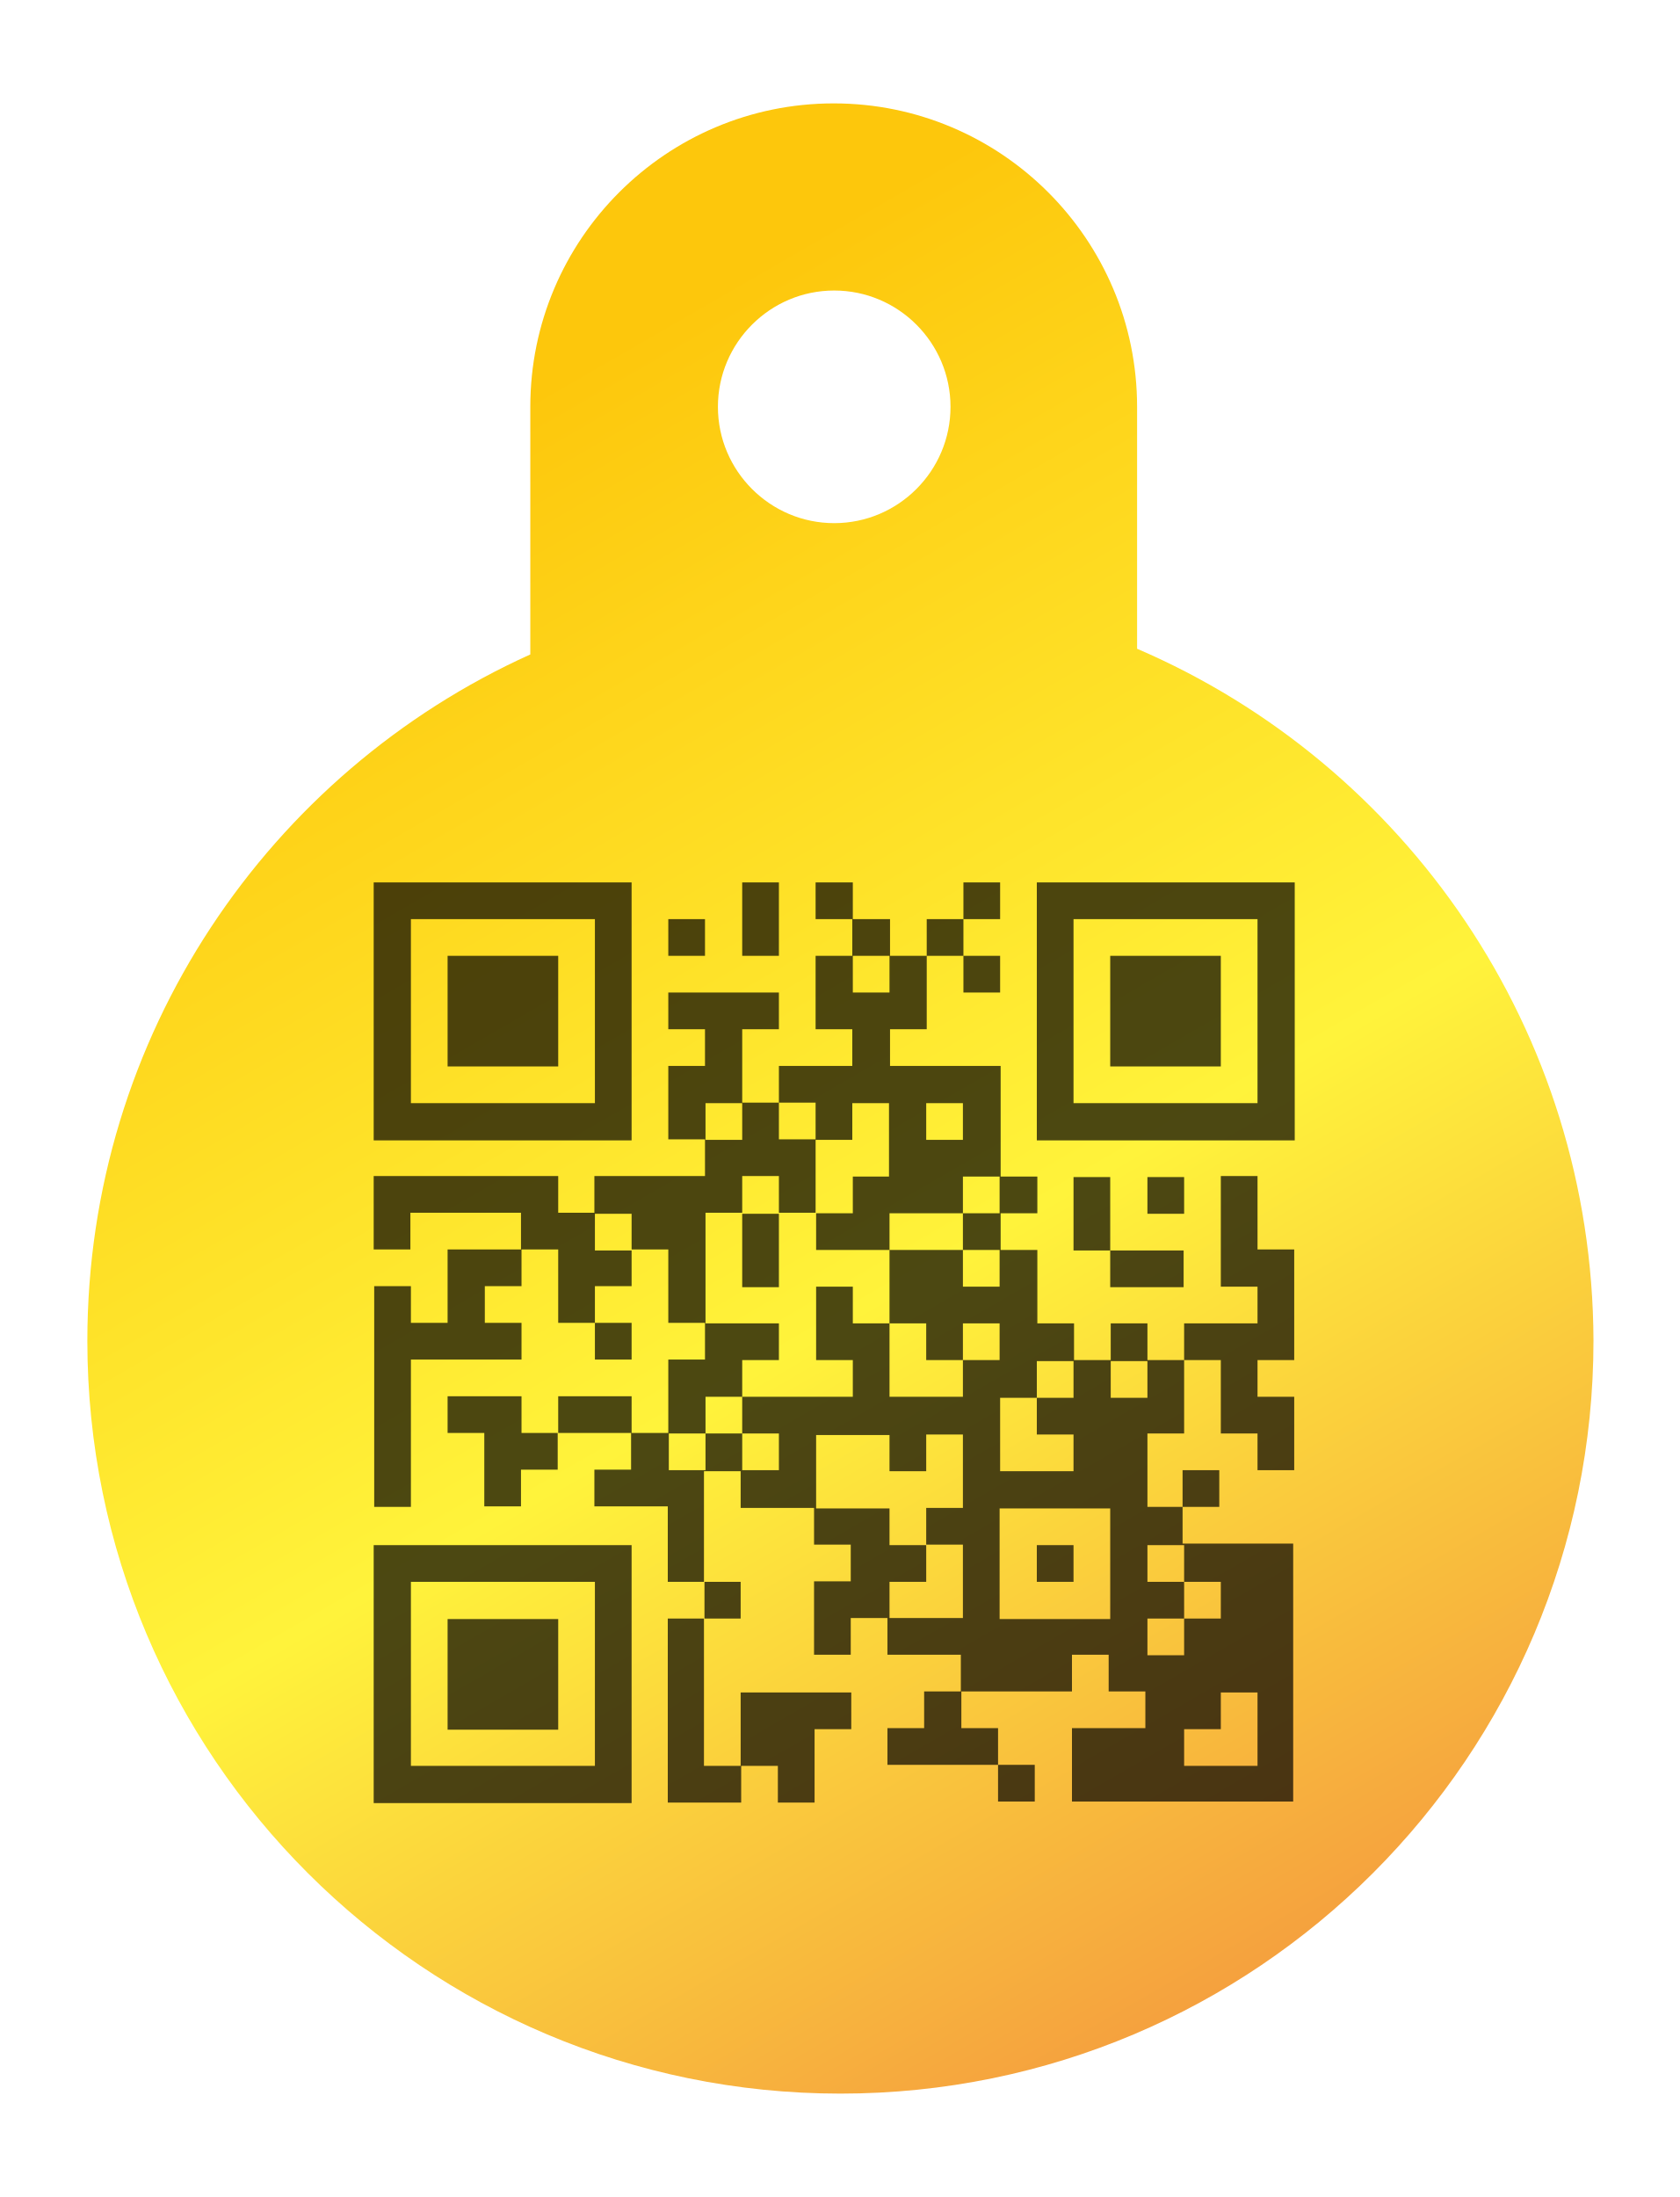
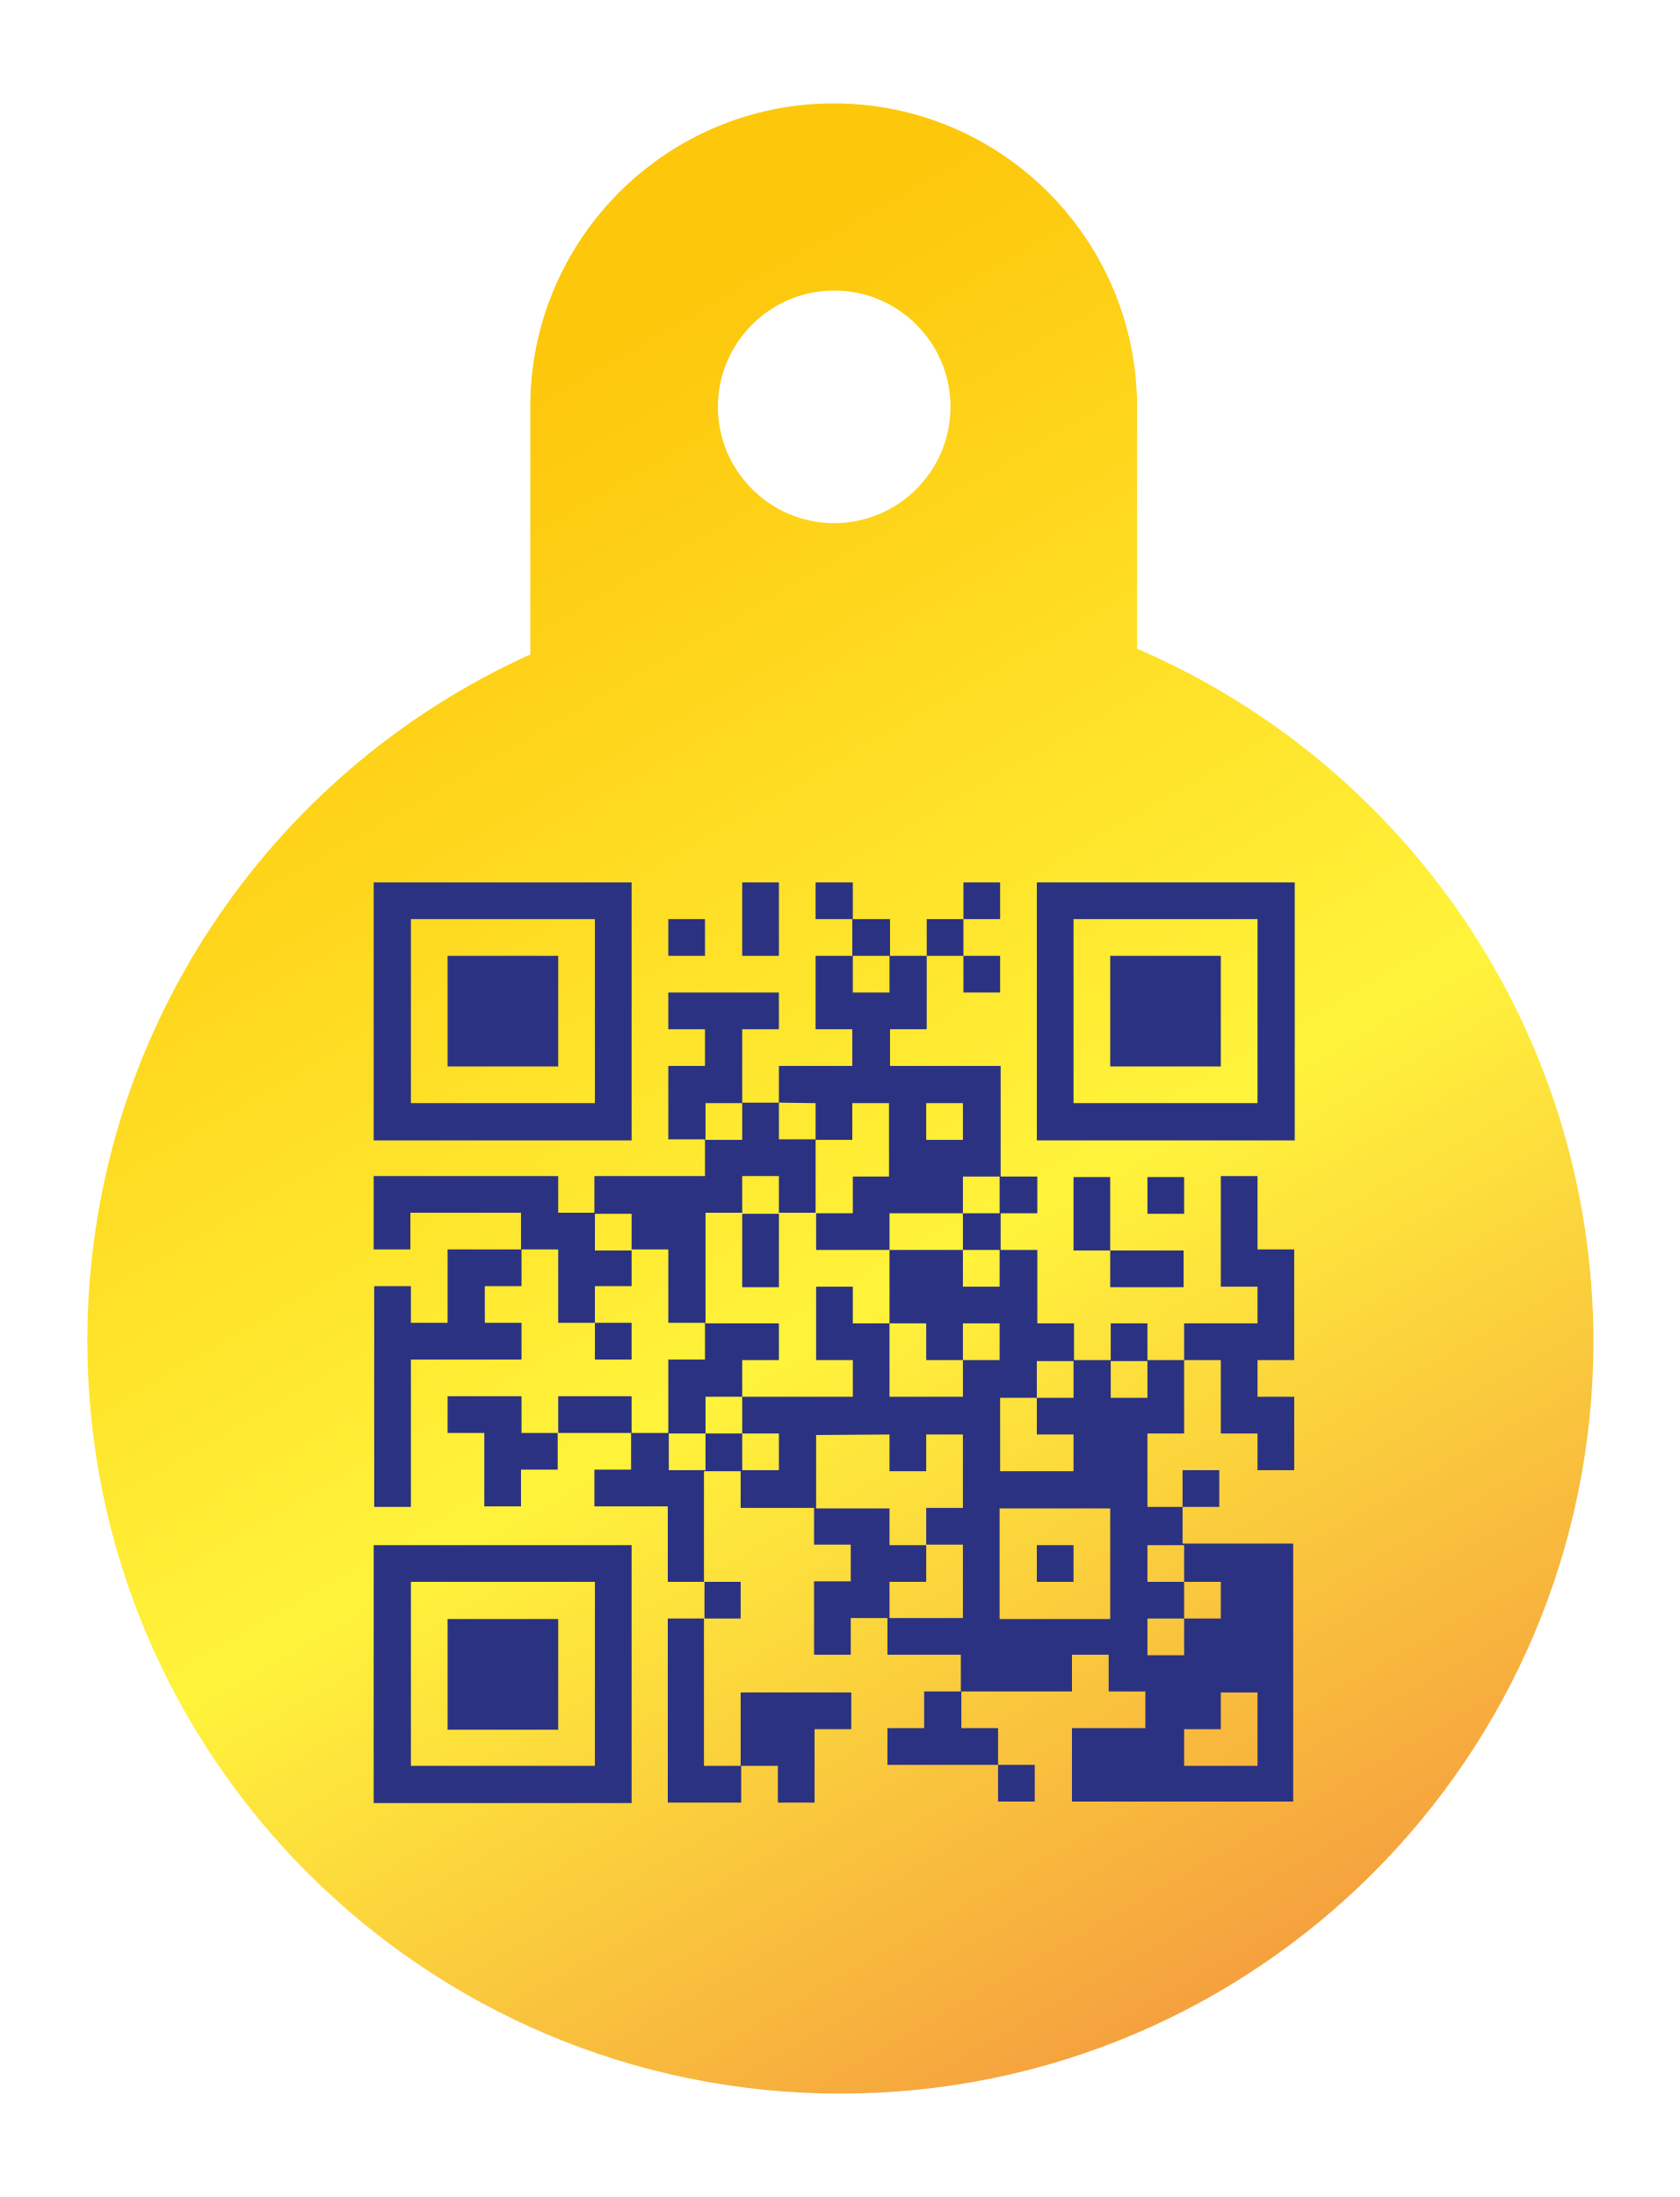
<svg xmlns="http://www.w3.org/2000/svg" version="1.1" id="Layer_1" x="0px" y="0px" viewBox="0 0 325 425" style="enable-background:new 0 0 325 425;" xml:space="preserve">
  <style type="text/css">
	.st0{fill:url(#SVGID_1_);}
- 	.st1{opacity:0.7;}
+ 	.st1{fill:#2A3281;enable-background:new    ;}
</style>
-   <linearGradient id="SVGID_1_" gradientUnits="userSpaceOnUse" x1="69.301" y1="256.422" x2="251.856" y2="-59.772" gradientTransform="matrix(1 0 0 -1 0 352)">
+   <linearGradient id="SVGID_1_" gradientUnits="userSpaceOnUse" x1="69.301" y1="-81.422" x2="251.856" y2="234.772" gradientTransform="matrix(1 0 0 1 0 177)">
    <stop offset="0" style="stop-color:#FDC70C" />
    <stop offset="0.508" style="stop-color:#FFF33B" />
    <stop offset="1" style="stop-color:#F3903F" />
  </linearGradient>
  <path class="st0" d="M220,125.5V78.7l0,0c0-32.4-26.3-58.7-58.7-58.7s-58.7,26.3-58.7,58.7l0,0v47.9  c-50.5,22.8-85.7,73.7-85.7,132.8c0,80.4,65.2,145.6,145.7,145.6s145.7-65.2,145.7-145.7C308.1,199.3,271.9,147.8,220,125.5z   M161.4,101.2c-12.4,0-22.5-10.1-22.5-22.5s10.1-22.5,22.5-22.5s22.5,10.1,22.5,22.5S173.8,101.2,161.4,101.2z" />
-   <path class="st1" d="M72.3,170.7v49.9h49.9v-49.9H72.3 M143.6,170.7v14.2h7.1v-14.2H143.6 M157.8,170.7v7.1h7.1v7.1h-7.1v14.2h7.1  v7.1h-14.2v7.1h-7.1v-14.2h7.1v-7.1h-21.4v7.1h7.1v7.1h-7.1v14.2h7.1v7.1h-21.4v7.1H108v-7.1H72.3v14.2h7.1v-7.1h21.4v7.1H86.6v14.2  h-7.1v-7.1h-7.1v42.7h7.1v-28.5h21.4v-7.1h-7.1v-7.1h7.1v-7.1h7.1v14.2h7.1v7.1h7.1v-7.1h-7.1v-7.1h7.1v-7.1h7.1v14.2h7.1v7.1h-7.1  v14.2h-7.1v-7.1H108v7.1h-7.1v-7.1H86.6v7.1h7.1v14.2h7.1v-7.1h7.1v-7.1h14.2v7.1h-7.1v7.1h14.2V306h7.1v7.1h-7.1v35.6h14.2v-7.1  h7.1v7.1h7.1v-14.2h7.1v-7.1h-21.4v14.2h-7.1v-28.5h7.1V306h-7.1v-21.4h7.1v7.1h14.2v7.1h7.1v7.1h-7.1v14.2h7.1v-7.1h7.1v7.1h14.2  v7.1h-7.1v7.1h-7.1v7.1h21.4v7.1h7.1v-7.1h-7.1v-7.1h-7.1v-7.1h21.4v-7.1h7.1v7.1h7.1v7.1h-14.2v14.2h42.8v-49.9h-21.4v-7.1h7.1  v-7.1h-7.1v7.1H222v-14.2h7.1v-14.2h7.1v14.2h7.1v7.1h7.1v-14.2h-7.1v-7.1h7.1v-21.4h-7.1v-14.2h-7.1v21.4h7.1v7.1h-14.2v7.1H222  v-7.1h-7.1v7.1h-7.1v-7.1h-7.1v-14.2h-7.1v-7.1h7.1v-7.1h-7.1v-21.4h-21.4v-7.1h7.1v-14.2h7.1v7.1h7.1v-7.1h-7.1v-7.1h7.1v-7.1h-7.1  v7.1h-7.1v7.1h-7.1v-7.1H165v-7.1H157.8 M200.6,170.7v49.9h49.9v-49.9H200.6 M115.1,177.8v35.6H79.5v-35.6H115.1 M129.3,177.8v7.1  h7.1v-7.1H129.3 M243.3,177.8v35.6h-35.6v-35.6H243.3 M86.6,184.9v21.4H108v-21.4H86.6 M172.1,184.9v7.1H165v-7.1H172.1   M214.8,184.9v21.4h21.4v-21.4H214.8 M143.6,213.4v7.1h-7.1v-7.1H143.6 M157.8,213.4v7.1h7.1v-7.1h7.1v14.2H165v7.1h-7.1v7.1h14.2  v-7.1h14.2v-7.1h7.1v7.1h-7.1v7.1h7.1v7.1h-7.1v-7.1h-14.2v14.2h7.1v7.1h7.1v-7.1h7.1v7.1h-7.1v7.1h-14.2v-14.2H165v-7.1h-7.1v14.2  h7.1v7.1h-21.4v7.1h7.1v7.1h-7.1v-7.1h-7.1v7.1h-7.1v-7.1h7.1v-7.1h7.1v-7.1h7.1v-7.1h-14.2v-21.4h7.1v-7.1h7.1v7.1h7.1v-14.2h-7.1  v-7.1H157.8 M186.3,213.4v7.1h-7.1v-7.1H186.3 M207.7,227.7v14.2h7.1v7.1h14.2v-7.1h-14.2v-14.2H207.7 M222,227.7v7.1h7.1v-7.1H222   M122.2,234.8v7.1h-7.1v-7.1H122.2 M143.6,234.8v14.2h7.1v-14.2H143.6 M207.7,263.3v7.1h-7.1v7.1h7.1v7.1h-14.2v-14.2h7.1v-7.1  H207.7 M222,263.3v7.1h-7.1v-7.1H222 M172.1,277.5v7.1h7.1v-7.1h7.1v14.2h-7.1v7.1h7.1v14.2h-14.2V306h7.1v-7.1h-7.1v-7.1h-14.2  v-14.2H172.1 M214.8,291.8v21.4h-21.4v-21.4H214.8 M72.3,298.9v49.9h49.9v-49.9H72.3 M200.6,298.9v7.1h7.1v-7.1H200.6 M229.1,298.9  v7.1h7.1v7.1h-7.1v7.1H222v-7.1h7.1V306H222v-7.1H229.1 M115.1,306v35.6H79.5V306H115.1 M86.6,313.2v21.4H108v-21.4H86.6   M243.3,327.4v14.2h-14.2v-7.1h7.1v-7.1H243.3z" />
+   <path class="st1" d="M72.3,170.7v49.9h49.9v-49.9L72.3,170.7 M143.6,170.7v14.2h7.1v-14.2H143.6 M157.8,170.7v7.1h7.1v7.1h-7.1v14.2  h7.1v7.1h-14.2v7.1h-7.1v-14.2h7.1V192h-21.4v7.1h7.1v7.1h-7.1v14.2h7.1v7.1H115v7.1h-7v-7.1H72.3v14.2h7.1v-7.1h21.4v7.1H86.6v14.2  h-7.1v-7.1h-7.1v42.7h7.1V263h21.4v-7.1h-7.1v-7.1h7.1v-7.1h7.1v14.2h7.1v7.1h7.1v-7.1h-7.1v-7.1h7.1v-7.1h7.1v14.2h7.1v7.1h-7.1  v14.2h-7.1v-7.1H108v7.1h-7.1v-7.1H86.6v7.1h7.1v14.2h7.1v-7.1h7.1v-7.1h14.2v7.1H115v7.1h14.2V306h7.1v7.1h-7.1v35.6h14.2v-7.1h7.1  v7.1h7.1v-14.2h7.1v-7.1h-21.4v14.2h-7.1v-28.5h7.1V306h-7.1v-21.4h7.1v7.1h14.2v7.1h7.1v7.1h-7.1v14.2h7.1V313h7.1v7.1h14.2v7.1  h-7.1v7.1h-7.1v7.1h21.4v7.1h7.1v-7.1h-7.1v-7.1H186v-7.1h21.4v-7.1h7.1v7.1h7.1v7.1h-14.2v14.2h42.8v-49.9h-21.4v-7.1h7.1v-7.1  h-7.1v7.1H222v-14.2h7.1v-14.2h7.1v14.2h7.1v7.1h7.1v-14.2h-7.1v-7.1h7.1v-21.4h-7.1v-14.2h-7.1v21.4h7.1v7.1h-14.2v7.1H222V256  h-7.1v7.1h-7.1V256h-7.1v-14.2h-7.1v-7.1h7.1v-7.1h-7.1v-21.4h-21.4v-7.1h7.1v-14.2h7.1v7.1h7.1v-7.1h-7.1v-7.1h7.1v-7.1h-7.1v7.1  h-7.1v7.1h-7.1v-7.1H165v-7.1L157.8,170.7 M200.6,170.7v49.9h49.9v-49.9L200.6,170.7 M115.1,177.8v35.6H79.5v-35.6L115.1,177.8   M129.3,177.8v7.1h7.1v-7.1H129.3 M243.3,177.8v35.6h-35.6v-35.6L243.3,177.8 M86.6,184.9v21.4H108v-21.4H86.6 M172.1,184.9v7.1H165  v-7.1H172.1 M214.8,184.9v21.4h21.4v-21.4H214.8 M143.6,213.4v7.1h-7.1v-7.1H143.6 M157.8,213.4v7.1h7.1v-7.1h7.1v14.2h-7v7.1h-7.1  v7.1h14.2v-7.1h14.2v-7.1h7.1v7.1h-7.1v7.1h7.1v7.1h-7.1v-7.1h-14.2V256h7.1v7.1h7.1V256h7.1v7.1h-7.1v7.1h-14.2V256H165v-7.1h-7.1  v14.2h7.1v7.1h-21.4v7.1h7.1v7.1h-7.1v-7.1h-7.1v7.1h-7.1v-7.1h7.1v-7.1h7.1v-7.1h7.1V256h-14.2v-21.4h7.1v-7.1h7.1v7.1h7.1v-14.2  h-7.1v-7.1L157.8,213.4 M186.3,213.4v7.1h-7.1v-7.1H186.3 M207.7,227.7v14.2h7.1v7.1H229v-7.1h-14.2v-14.2H207.7 M222,227.7v7.1h7.1  v-7.1H222 M122.2,234.8v7.1h-7.1v-7.1H122.2 M143.6,234.8V249h7.1v-14.2H143.6 M207.7,263.3v7.1h-7.1v7.1h7.1v7.1h-14.2v-14.2h7.1  v-7.1H207.7 M222,263.3v7.1h-7.1v-7.1H222 M172.1,277.5v7.1h7.1v-7.1h7.1v14.2h-7.1v7.1h7.1V313h-14.2v-7h7.1v-7.1h-7.1v-7.1h-14.2  v-14.2L172.1,277.5 M214.8,291.8v21.4h-21.4v-21.4H214.8 M72.3,298.9v49.9h49.9v-49.9H72.3 M200.6,298.9v7.1h7.1v-7.1H200.6   M229.1,298.9v7.1h7.1v7.1h-7.1v7.1H222v-7.1h7.1V306H222v-7.1H229.1 M115.1,306v35.6H79.5V306H115.1 M86.6,313.2v21.4H108v-21.4  H86.6 M243.3,327.4v14.2h-14.2v-7.1h7.1v-7.1H243.3z" />
</svg>
